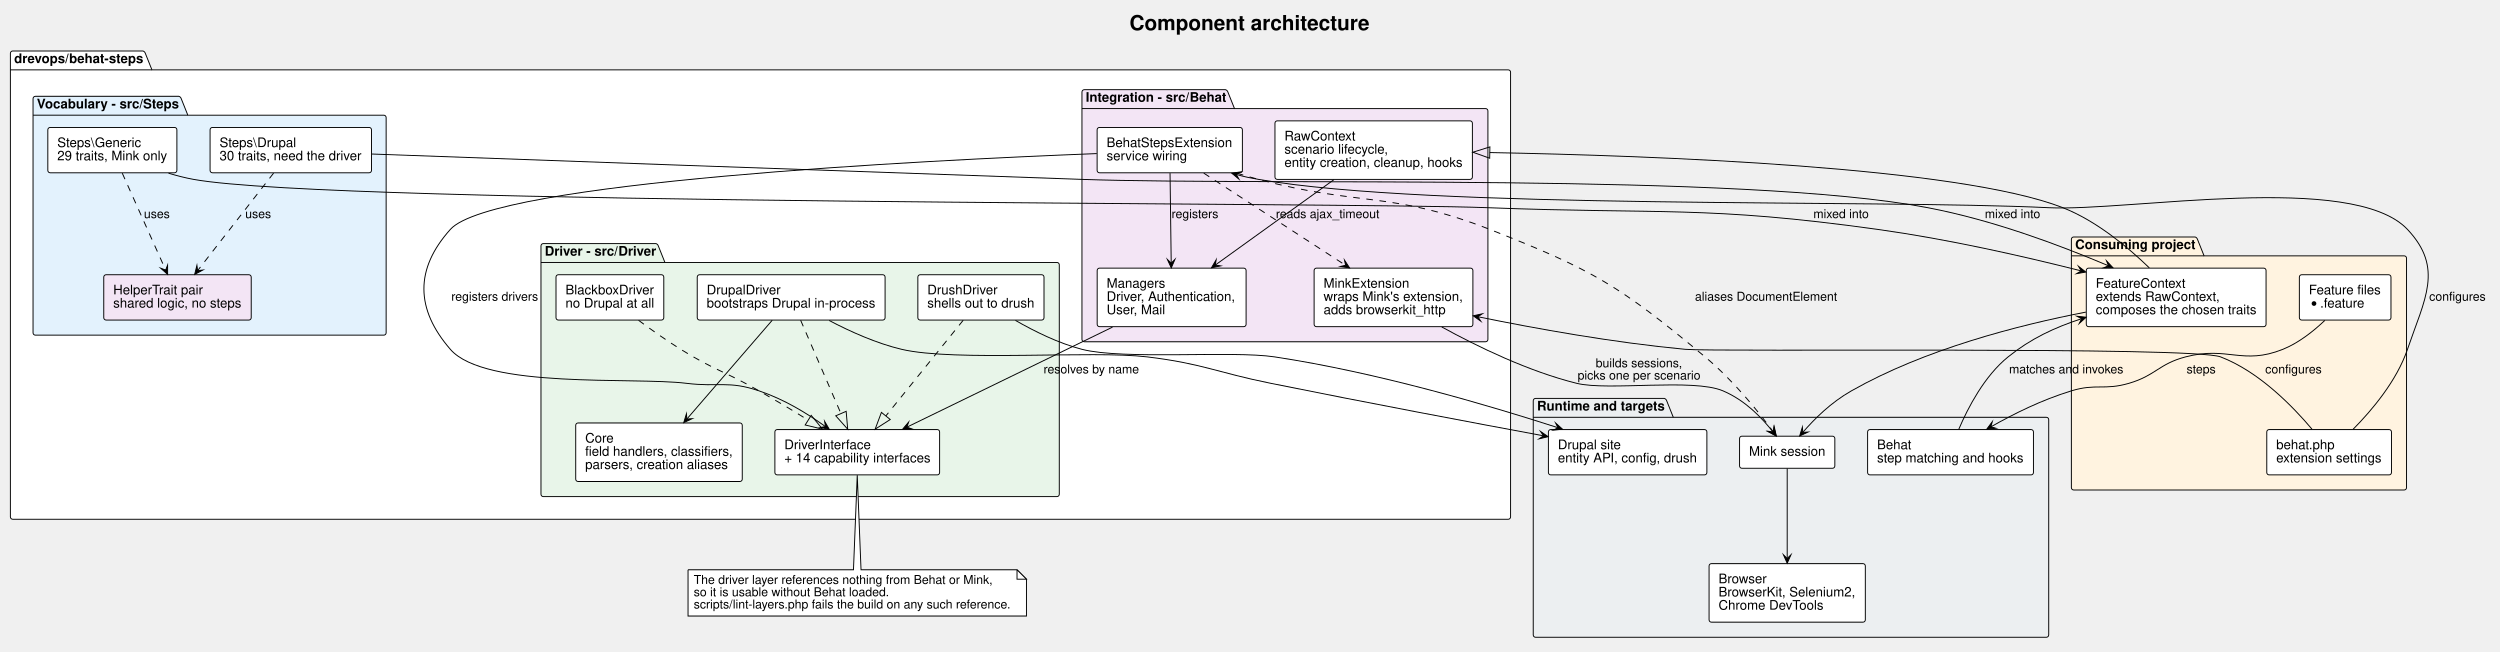
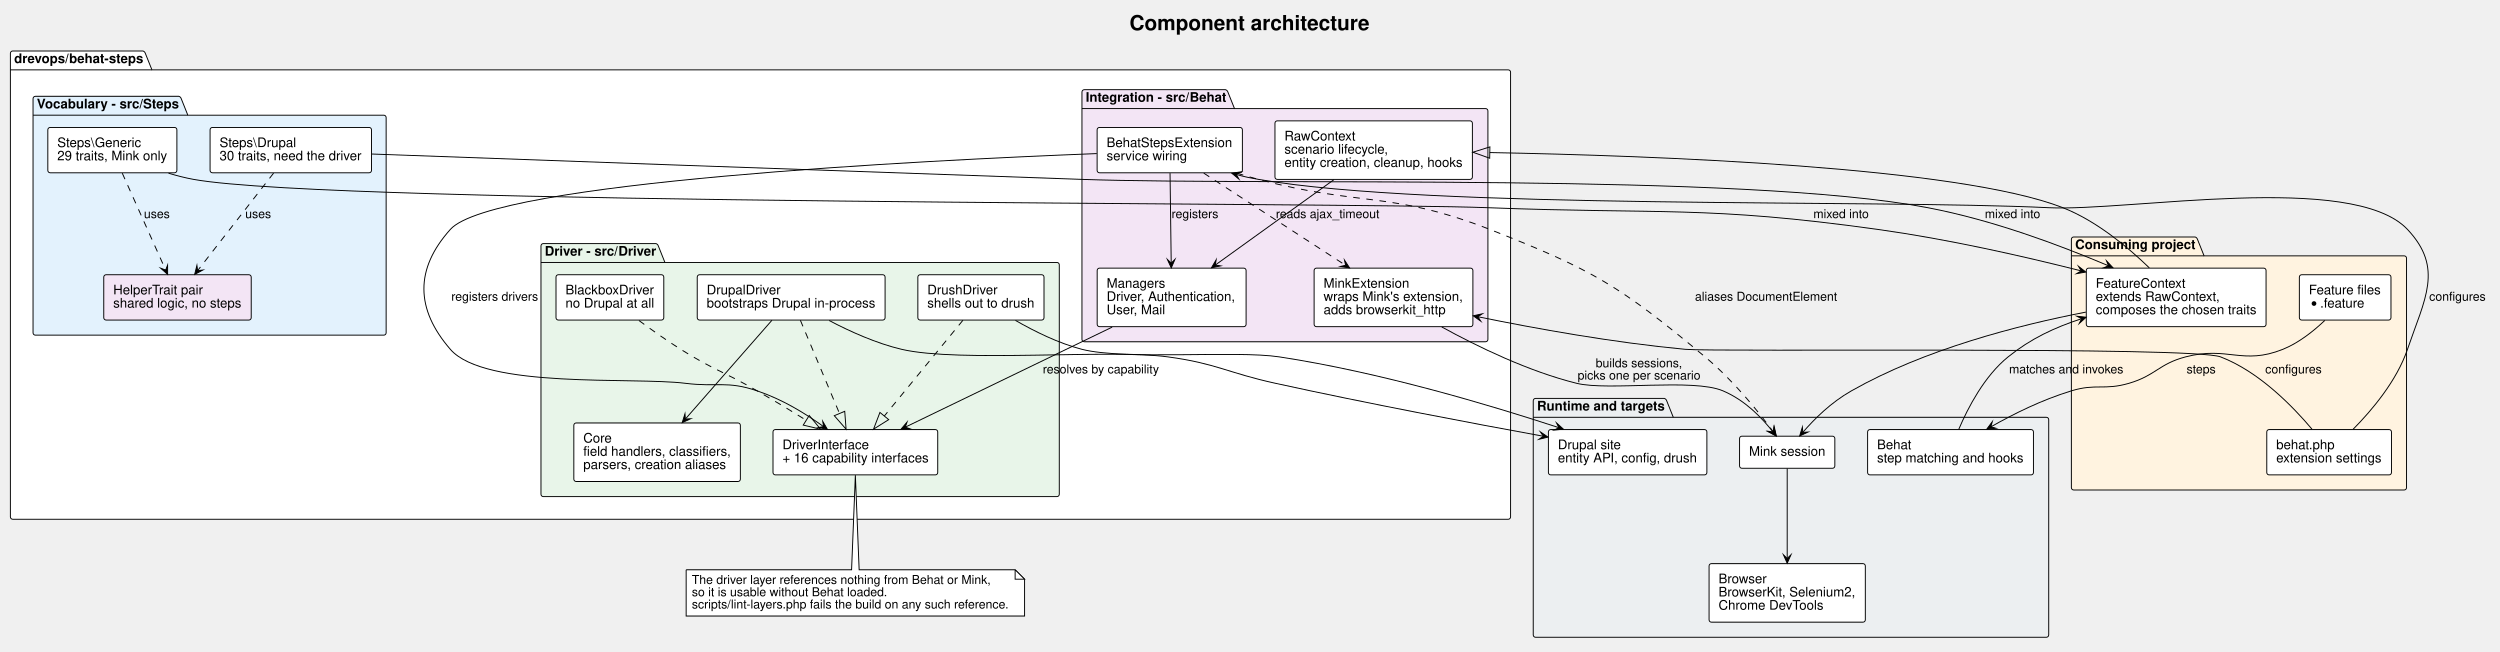
<svg xmlns="http://www.w3.org/2000/svg" contentStyleType="text/css" data-diagram-type="DESCRIPTION" height="690px" preserveAspectRatio="none" style="width:2648px;height:690px;background:#FFFFFF;" version="1.1" viewBox="0 0 2648 690" width="2648px" zoomAndPan="magnify">
  <defs />
  <g>
    <g class="title" data-source-line="10">
      <text fill="#000000" font-family="Helvetica" font-size="22" font-weight="700" lengthAdjust="spacing" textLength="254.257" x="1196.346" y="31.94">Component architecture</text>
    </g>
    <g class="cluster" data-qualified-name="Consuming project" data-source-line="12" id="ent0001">
      <path d="M2196.5,251 L2325.059,251 A3.75,3.75 0 0 1 2327.559,253.5 L2334.559,271 L2546.5,271 A2.5,2.5 0 0 1 2549,273.5 L2549,516.5 A2.5,2.5 0 0 1 2546.5,519 L2196.5,519 A2.5,2.5 0 0 1 2194,516.5 L2194,253.5 A2.5,2.5 0 0 1 2196.5,251" fill="#FFF3E0" style="stroke:#000000;stroke-width:1;" />
      <line style="stroke:#000000;stroke-width:1;" x1="2194" x2="2334.559" y1="271" y2="271" />
      <text fill="#000000" font-family="Helvetica" font-size="14" font-weight="700" lengthAdjust="spacing" textLength="127.559" x="2198" y="263.78">Consuming project</text>
    </g>
    <g class="cluster" data-qualified-name="drevops.behat-steps" data-source-line="18" id="ent0005">
      <path d="M13.5,54 L151.424,54 A3.75,3.75 0 0 1 153.924,56.5 L160.924,74 L1597.5,74 A2.5,2.5 0 0 1 1600,76.5 L1600,547.5 A2.5,2.5 0 0 1 1597.5,550 L13.5,550 A2.5,2.5 0 0 1 11,547.5 L11,56.5 A2.5,2.5 0 0 1 13.5,54" fill="#FFFFFF" style="stroke:#000000;stroke-width:1;" />
      <line style="stroke:#000000;stroke-width:1;" x1="11" x2="160.924" y1="74" y2="74" />
      <text fill="#000000" font-family="Helvetica" font-size="14" font-weight="700" lengthAdjust="spacing" textLength="136.924" x="15" y="66.78">drevops/behat-steps</text>
    </g>
    <g class="cluster" data-qualified-name="drevops.behat-steps.Vocabulary - src.Steps" data-source-line="20" id="ent0006">
      <path d="M37.5,102 L189.451,102 A3.75,3.75 0 0 1 191.951,104.5 L198.951,122 L406.5,122 A2.5,2.5 0 0 1 409,124.5 L409,352.5 A2.5,2.5 0 0 1 406.5,355 L37.5,355 A2.5,2.5 0 0 1 35,352.5 L35,104.5 A2.5,2.5 0 0 1 37.5,102" fill="#E3F2FD" style="stroke:#000000;stroke-width:1;" />
      <line style="stroke:#000000;stroke-width:1;" x1="35" x2="198.951" y1="122" y2="122" />
      <text fill="#000000" font-family="Helvetica" font-size="14" font-weight="700" lengthAdjust="spacing" textLength="150.951" x="39" y="114.78">Vocabulary - src/Steps</text>
    </g>
    <g class="cluster" data-qualified-name="drevops.behat-steps.Integration - src.Behat" data-source-line="26" id="ent0010">
      <path d="M1148.5,95 L1298.079,95 A3.75,3.75 0 0 1 1300.579,97.5 L1307.579,115 L1573.5,115 A2.5,2.5 0 0 1 1576,117.5 L1576,359.5 A2.5,2.5 0 0 1 1573.5,362 L1148.5,362 A2.5,2.5 0 0 1 1146,359.5 L1146,97.5 A2.5,2.5 0 0 1 1148.5,95" fill="#F3E5F5" style="stroke:#000000;stroke-width:1;" />
      <line style="stroke:#000000;stroke-width:1;" x1="1146" x2="1307.579" y1="115" y2="115" />
      <text fill="#000000" font-family="Helvetica" font-size="14" font-weight="700" lengthAdjust="spacing" textLength="148.579" x="1150" y="107.78">Integration - src/Behat</text>
    </g>
    <g class="cluster" data-qualified-name="drevops.behat-steps.Driver - src.Driver" data-source-line="33" id="ent0015">
      <path d="M575.5,258 L694.789,258 A3.75,3.75 0 0 1 697.289,260.5 L704.289,278 L1119.5,278 A2.5,2.5 0 0 1 1122,280.5 L1122,523.5 A2.5,2.5 0 0 1 1119.5,526 L575.5,526 A2.5,2.5 0 0 1 573,523.5 L573,260.5 A2.5,2.5 0 0 1 575.5,258" fill="#E8F5E9" style="stroke:#000000;stroke-width:1;" />
      <line style="stroke:#000000;stroke-width:1;" x1="573" x2="704.289" y1="278" y2="278" />
      <text fill="#000000" font-family="Helvetica" font-size="14" font-weight="700" lengthAdjust="spacing" textLength="118.289" x="577" y="270.78">Driver - src/Driver</text>
    </g>
    <g class="cluster" data-qualified-name="Runtime and targets" data-source-line="42" id="ent0021">
      <path d="M1626.5,422 L1762.852,422 A3.75,3.75 0 0 1 1765.352,424.5 L1772.352,442 L2167.5,442 A2.5,2.5 0 0 1 2170,444.5 L2170,672.5 A2.5,2.5 0 0 1 2167.5,675 L1626.5,675 A2.5,2.5 0 0 1 1624,672.5 L1624,424.5 A2.5,2.5 0 0 1 1626.5,422" fill="#ECEFF1" style="stroke:#000000;stroke-width:1;" />
      <line style="stroke:#000000;stroke-width:1;" x1="1624" x2="1772.352" y1="442" y2="442" />
      <text fill="#000000" font-family="Helvetica" font-size="14" font-weight="700" lengthAdjust="spacing" textLength="135.352" x="1628" y="434.78">Runtime and targets</text>
    </g>
    <g class="entity" data-qualified-name="Consuming project.Features" data-source-line="13" id="ent0002">
      <rect fill="#FFFFFF" height="48" rx="2.5" ry="2.5" style="stroke:#000000;stroke-width:1;" width="97.034" x="2435.48" y="291" />
      <text fill="#000000" font-family="Helvetica" font-size="14" lengthAdjust="spacing" textLength="77.034" x="2445.48" y="311.78">Feature files</text>
      <ellipse cx="2450.98" cy="321.5" fill="#000000" rx="2.5" ry="2.5" />
      <text fill="#000000" font-family="Helvetica" font-size="14" lengthAdjust="spacing" textLength="47.476" x="2457.48" y="325.78">.feature</text>
    </g>
    <g class="entity" data-qualified-name="Consuming project.Config" data-source-line="14" id="ent0003">
      <rect fill="#FFFFFF" height="48" rx="2.5" ry="2.5" style="stroke:#000000;stroke-width:1;" width="132.068" x="2400.97" y="455" />
      <text fill="#000000" font-family="Helvetica" font-size="14" lengthAdjust="spacing" textLength="62.282" x="2410.97" y="475.78">behat.php</text>
      <text fill="#000000" font-family="Helvetica" font-size="14" lengthAdjust="spacing" textLength="112.068" x="2410.97" y="489.78">extension settings</text>
    </g>
    <g class="entity" data-qualified-name="Consuming project.Consumer" data-source-line="15" id="ent0004">
      <rect fill="#FFFFFF" height="62" rx="2.5" ry="2.5" style="stroke:#000000;stroke-width:1;" width="190.42" x="2209.79" y="284" />
      <text fill="#000000" font-family="Helvetica" font-size="14" lengthAdjust="spacing" textLength="96.496" x="2219.79" y="304.78">FeatureContext</text>
      <text fill="#000000" font-family="Helvetica" font-size="14" lengthAdjust="spacing" textLength="133.068" x="2219.79" y="318.78">extends RawContext,</text>
      <text fill="#000000" font-family="Helvetica" font-size="14" lengthAdjust="spacing" textLength="170.42" x="2219.79" y="332.78">composes the chosen traits</text>
    </g>
    <g class="entity" data-qualified-name="drevops.behat-steps.Vocabulary - src.Steps.Generic" data-source-line="21" id="ent0007">
      <rect fill="#FFFFFF" height="48" rx="2.5" ry="2.5" style="stroke:#000000;stroke-width:1;" width="136.71" x="50.65" y="135" />
      <text fill="#000000" font-family="Helvetica" font-size="14" lengthAdjust="spacing" textLength="88.71" x="60.65" y="155.78">Steps\Generic</text>
      <text fill="#000000" font-family="Helvetica" font-size="14" lengthAdjust="spacing" textLength="116.71" x="60.65" y="169.78">29 traits, Mink only</text>
    </g>
    <g class="entity" data-qualified-name="drevops.behat-steps.Vocabulary - src.Steps.DrupalSteps" data-source-line="22" id="ent0008">
      <rect fill="#FFFFFF" height="48" rx="2.5" ry="2.5" style="stroke:#000000;stroke-width:1;" width="170.972" x="222.51" y="135" />
      <text fill="#000000" font-family="Helvetica" font-size="14" lengthAdjust="spacing" textLength="80.931" x="232.51" y="155.78">Steps\Drupal</text>
      <text fill="#000000" font-family="Helvetica" font-size="14" lengthAdjust="spacing" textLength="150.972" x="232.51" y="169.78">30 traits, need the driver</text>
    </g>
    <g class="entity" data-qualified-name="drevops.behat-steps.Vocabulary - src.Steps.Helpers" data-source-line="23" id="ent0009">
      <rect fill="#F3E5F5" height="48" rx="2.5" ry="2.5" style="stroke:#000000;stroke-width:1;" width="156.192" x="109.9" y="291" />
      <text fill="#000000" font-family="Helvetica" font-size="14" lengthAdjust="spacing" textLength="96.476" x="119.9" y="311.78">HelperTrait pair</text>
      <text fill="#000000" font-family="Helvetica" font-size="14" lengthAdjust="spacing" textLength="136.192" x="119.9" y="325.78">shared logic, no steps</text>
    </g>
    <g class="entity" data-qualified-name="drevops.behat-steps.Integration - src.Behat.Ext" data-source-line="27" id="ent0011">
      <rect fill="#FFFFFF" height="48" rx="2.5" ry="2.5" style="stroke:#000000;stroke-width:1;" width="153.868" x="1162.07" y="135" />
      <text fill="#000000" font-family="Helvetica" font-size="14" lengthAdjust="spacing" textLength="133.868" x="1172.07" y="155.78">BehatStepsExtension</text>
      <text fill="#000000" font-family="Helvetica" font-size="14" lengthAdjust="spacing" textLength="84.8" x="1172.07" y="169.78">service wiring</text>
    </g>
    <g class="entity" data-qualified-name="drevops.behat-steps.Integration - src.Behat.RawCtx" data-source-line="28" id="ent0012">
      <rect fill="#FFFFFF" height="62" rx="2.5" ry="2.5" style="stroke:#000000;stroke-width:1;" width="209.116" x="1350.44" y="128" />
      <text fill="#000000" font-family="Helvetica" font-size="14" lengthAdjust="spacing" textLength="76.255" x="1360.44" y="148.78">RawContext</text>
      <text fill="#000000" font-family="Helvetica" font-size="14" lengthAdjust="spacing" textLength="110.489" x="1360.44" y="162.78">scenario lifecycle,</text>
      <text fill="#000000" font-family="Helvetica" font-size="14" lengthAdjust="spacing" textLength="189.116" x="1360.44" y="176.78">entity creation, cleanup, hooks</text>
    </g>
    <g class="entity" data-qualified-name="drevops.behat-steps.Integration - src.Behat.Managers" data-source-line="29" id="ent0013">
      <rect fill="#FFFFFF" height="62" rx="2.5" ry="2.5" style="stroke:#000000;stroke-width:1;" width="157.731" x="1162.13" y="284" />
      <text fill="#000000" font-family="Helvetica" font-size="14" lengthAdjust="spacing" textLength="62.255" x="1172.13" y="304.78">Managers</text>
      <text fill="#000000" font-family="Helvetica" font-size="14" lengthAdjust="spacing" textLength="137.731" x="1172.13" y="318.78">Driver, Authentication,</text>
      <text fill="#000000" font-family="Helvetica" font-size="14" lengthAdjust="spacing" textLength="63.007" x="1172.13" y="332.78">User, Mail</text>
    </g>
    <g class="entity" data-qualified-name="drevops.behat-steps.Integration - src.Behat.MinkExt" data-source-line="30" id="ent0014">
      <rect fill="#FFFFFF" height="62" rx="2.5" ry="2.5" style="stroke:#000000;stroke-width:1;" width="168.176" x="1391.91" y="284" />
      <text fill="#000000" font-family="Helvetica" font-size="14" lengthAdjust="spacing" textLength="91.041" x="1401.91" y="304.78">MinkExtension</text>
      <text fill="#000000" font-family="Helvetica" font-size="14" lengthAdjust="spacing" textLength="148.176" x="1401.91" y="318.78">wraps Mink's extension,</text>
      <text fill="#000000" font-family="Helvetica" font-size="14" lengthAdjust="spacing" textLength="129.179" x="1401.91" y="332.78">adds browserkit_http</text>
    </g>
    <g class="entity" data-qualified-name="drevops.behat-steps.Driver - src.Driver.DriverIface" data-source-line="34" id="ent0016">
-       <rect fill="#FFFFFF" height="48" rx="2.5" ry="2.5" style="stroke:#000000;stroke-width:1;" width="174.478" x="820.76" y="455" />
-       <text fill="#000000" font-family="Helvetica" font-size="14" lengthAdjust="spacing" textLength="91.807" x="830.76" y="475.78">DriverInterface</text>
-       <text fill="#000000" font-family="Helvetica" font-size="14" lengthAdjust="spacing" textLength="154.478" x="830.76" y="489.78">+ 14 capability interfaces</text>
+       <rect fill="#FFFFFF" height="48" rx="2.5" ry="2.5" style="stroke:#000000;stroke-width:1;" width="174.478" x="818.76" y="455" />
+       <text fill="#000000" font-family="Helvetica" font-size="14" lengthAdjust="spacing" textLength="91.807" x="828.76" y="475.78">DriverInterface</text>
+       <text fill="#000000" font-family="Helvetica" font-size="14" lengthAdjust="spacing" textLength="154.478" x="828.76" y="489.78">+ 16 capability interfaces</text>
    </g>
    <g class="entity" data-qualified-name="drevops.behat-steps.Driver - src.Driver.DrupalDrv" data-source-line="35" id="ent0017">
      <rect fill="#FFFFFF" height="48" rx="2.5" ry="2.5" style="stroke:#000000;stroke-width:1;" width="198.972" x="738.51" y="291" />
      <text fill="#000000" font-family="Helvetica" font-size="14" lengthAdjust="spacing" textLength="78.572" x="748.51" y="311.78">DrupalDriver</text>
      <text fill="#000000" font-family="Helvetica" font-size="14" lengthAdjust="spacing" textLength="178.972" x="748.51" y="325.78">bootstraps Drupal in-process</text>
    </g>
    <g class="entity" data-qualified-name="drevops.behat-steps.Driver - src.Driver.DrushDrv" data-source-line="36" id="ent0018">
      <rect fill="#FFFFFF" height="48" rx="2.5" ry="2.5" style="stroke:#000000;stroke-width:1;" width="133.62" x="972.19" y="291" />
      <text fill="#000000" font-family="Helvetica" font-size="14" lengthAdjust="spacing" textLength="74.676" x="982.19" y="311.78">DrushDriver</text>
      <text fill="#000000" font-family="Helvetica" font-size="14" lengthAdjust="spacing" textLength="113.62" x="982.19" y="325.78">shells out to drush</text>
    </g>
    <g class="entity" data-qualified-name="drevops.behat-steps.Driver - src.Driver.BlackboxDrv" data-source-line="37" id="ent0019">
      <rect fill="#FFFFFF" height="48" rx="2.5" ry="2.5" style="stroke:#000000;stroke-width:1;" width="114.165" x="588.92" y="291" />
      <text fill="#000000" font-family="Helvetica" font-size="14" lengthAdjust="spacing" textLength="94.138" x="598.92" y="311.78">BlackboxDriver</text>
      <text fill="#000000" font-family="Helvetica" font-size="14" lengthAdjust="spacing" textLength="94.165" x="598.92" y="325.78">no Drupal at all</text>
    </g>
    <g class="entity" data-qualified-name="drevops.behat-steps.Driver - src.Driver.Core" data-source-line="38" id="ent0020">
-       <rect fill="#FFFFFF" height="62" rx="2.5" ry="2.5" style="stroke:#000000;stroke-width:1;" width="176.399" x="609.8" y="448" />
-       <text fill="#000000" font-family="Helvetica" font-size="14" lengthAdjust="spacing" textLength="30.345" x="619.8" y="468.78">Core</text>
-       <text fill="#000000" font-family="Helvetica" font-size="14" lengthAdjust="spacing" textLength="156.399" x="619.8" y="482.78">field handlers, classifiers,</text>
-       <text fill="#000000" font-family="Helvetica" font-size="14" lengthAdjust="spacing" textLength="151.737" x="619.8" y="496.78">parsers, creation aliases</text>
+       <rect fill="#FFFFFF" height="62" rx="2.5" ry="2.5" style="stroke:#000000;stroke-width:1;" width="176.399" x="607.8" y="448" />
+       <text fill="#000000" font-family="Helvetica" font-size="14" lengthAdjust="spacing" textLength="30.345" x="617.8" y="468.78">Core</text>
+       <text fill="#000000" font-family="Helvetica" font-size="14" lengthAdjust="spacing" textLength="156.399" x="617.8" y="482.78">field handlers, classifiers,</text>
+       <text fill="#000000" font-family="Helvetica" font-size="14" lengthAdjust="spacing" textLength="151.737" x="617.8" y="496.78">parsers, creation aliases</text>
    </g>
    <g class="entity" data-qualified-name="Runtime and targets.Behat" data-source-line="43" id="ent0022">
      <rect fill="#FFFFFF" height="48" rx="2.5" ry="2.5" style="stroke:#000000;stroke-width:1;" width="175.654" x="1978.17" y="455" />
      <text fill="#000000" font-family="Helvetica" font-size="14" lengthAdjust="spacing" textLength="36.586" x="1988.17" y="475.78">Behat</text>
      <text fill="#000000" font-family="Helvetica" font-size="14" lengthAdjust="spacing" textLength="155.654" x="1988.17" y="489.78">step matching and hooks</text>
    </g>
    <g class="entity" data-qualified-name="Runtime and targets.Mink" data-source-line="44" id="ent0023">
      <rect fill="#FFFFFF" height="34" rx="2.5" ry="2.5" style="stroke:#000000;stroke-width:1;" width="100.917" x="1842.54" y="462" />
      <text fill="#000000" font-family="Helvetica" font-size="14" lengthAdjust="spacing" textLength="80.917" x="1852.54" y="482.78">Mink session</text>
    </g>
    <g class="entity" data-qualified-name="Runtime and targets.Browser" data-source-line="45" id="ent0024">
      <rect fill="#FFFFFF" height="62" rx="2.5" ry="2.5" style="stroke:#000000;stroke-width:1;" width="165.503" x="1810.25" y="597" />
      <text fill="#000000" font-family="Helvetica" font-size="14" lengthAdjust="spacing" textLength="51.345" x="1820.25" y="617.78">Browser</text>
      <text fill="#000000" font-family="Helvetica" font-size="14" lengthAdjust="spacing" textLength="145.503" x="1820.25" y="631.78">BrowserKit, Selenium2,</text>
      <text fill="#000000" font-family="Helvetica" font-size="14" lengthAdjust="spacing" textLength="112.814" x="1820.25" y="645.78">Chrome DevTools</text>
    </g>
    <g class="entity" data-qualified-name="Runtime and targets.Site" data-source-line="46" id="ent0025">
      <rect fill="#FFFFFF" height="48" rx="2.5" ry="2.5" style="stroke:#000000;stroke-width:1;" width="167.855" x="1640.07" y="455" />
      <text fill="#000000" font-family="Helvetica" font-size="14" lengthAdjust="spacing" textLength="66.917" x="1650.07" y="475.78">Drupal site</text>
      <text fill="#000000" font-family="Helvetica" font-size="14" lengthAdjust="spacing" textLength="147.855" x="1650.07" y="489.78">entity API, config, drush</text>
    </g>
    <g class="entity" data-qualified-name="GMN50" data-source-line="79" id="ent0051">
-       <path d="M728.78,603.5 L728.78,652.5 A0,0 0 0 0 728.78,652.5 L1087.228,652.5 A0,0 0 0 0 1087.228,652.5 L1087.228,613.5 L1077.228,603.5 L912,603.5 L908,503.29 L904,603.5 L728.78,603.5 A0,0 0 0 0 728.78,603.5" fill="#FFFFFF" style="stroke:#000000;stroke-width:1;" />
-       <path d="M1077.228,603.5 L1077.228,613.5 L1087.228,613.5 L1077.228,603.5" fill="#FFFFFF" style="stroke:#000000;stroke-width:1;" />
-       <text fill="#000000" font-family="Helvetica" font-size="13" lengthAdjust="spacing" textLength="318.64" x="734.78" y="618.51">The driver layer references nothing from Behat or Mink,</text>
-       <text fill="#000000" font-family="Helvetica" font-size="13" lengthAdjust="spacing" textLength="207.41" x="734.78" y="631.51">so it is usable without Behat loaded.</text>
-       <text fill="#000000" font-family="Helvetica" font-size="13" lengthAdjust="spacing" textLength="337.448" x="734.78" y="644.51">scripts/lint-layers.php fails the build on any such reference.</text>
+       <path d="M726.78,603.5 L726.78,652.5 A0,0 0 0 0 726.78,652.5 L1085.228,652.5 A0,0 0 0 0 1085.228,652.5 L1085.228,613.5 L1075.228,603.5 L910,603.5 L906,503.29 L902,603.5 L726.78,603.5 A0,0 0 0 0 726.78,603.5" fill="#FFFFFF" style="stroke:#000000;stroke-width:1;" />
+       <path d="M1075.228,603.5 L1075.228,613.5 L1085.228,613.5 L1075.228,603.5" fill="#FFFFFF" style="stroke:#000000;stroke-width:1;" />
+       <text fill="#000000" font-family="Helvetica" font-size="13" lengthAdjust="spacing" textLength="318.64" x="732.78" y="618.51">The driver layer references nothing from Behat or Mink,</text>
+       <text fill="#000000" font-family="Helvetica" font-size="13" lengthAdjust="spacing" textLength="207.41" x="732.78" y="631.51">so it is usable without Behat loaded.</text>
+       <text fill="#000000" font-family="Helvetica" font-size="13" lengthAdjust="spacing" textLength="337.448" x="732.78" y="644.51">scripts/lint-layers.php fails the build on any such reference.</text>
    </g>
    <g class="link" data-entity-1="ent0002" data-entity-2="ent0022" data-link-type="dependency" data-source-line="49" id="lnk26">
      <path d="M2462.46,339.37 C2450.54,350.69 2434.76,363.27 2418,370 C2375.39,387.1 2359.41,366.33 2315,378 C2286.54,385.48 2283.25,397.77 2255,406 C2228.75,413.65 2220.15,406 2194,414 C2162.4,423.67 2133.441,438.106 2108.721,452.106" fill="none" id="Features-to-Behat" style="stroke:#000000;stroke-width:1;" />
      <polygon fill="#000000" points="2104.37,454.57,2114.173,453.615,2108.721,452.106,2110.23,446.654,2104.37,454.57" style="stroke:#000000;stroke-width:1;stroke-linejoin:miter;stroke-miterlimit:10;" />
      <text fill="#000000" font-family="Helvetica" font-size="13" lengthAdjust="spacing" textLength="31.072" x="2316" y="395.51">steps</text>
    </g>
    <g class="link" data-entity-1="ent0003" data-entity-2="ent0011" data-link-type="dependency" data-source-line="50" id="lnk27">
      <path d="M2492.44,454.65 C2512.4,434.47 2538.66,403.36 2550,370 C2568.16,316.56 2588.69,284.1 2550,243 C2492.01,181.4 2254.5,224.07 2170,220 C1984.1,211.04 1516.36,221.92 1333,190 C1323.72,188.38 1318.906,187.426 1309.495,184.796" fill="none" id="Config-to-Ext" style="stroke:#000000;stroke-width:1;" />
      <polygon fill="#000000" points="1304.68,183.45,1312.271,189.725,1309.495,184.796,1314.425,182.02,1304.68,183.45" style="stroke:#000000;stroke-width:1;stroke-linejoin:miter;stroke-miterlimit:10;" />
      <text fill="#000000" font-family="Helvetica" font-size="13" lengthAdjust="spacing" textLength="59.979" x="2572.97" y="318.51">configures</text>
    </g>
    <g class="link" data-entity-1="ent0003" data-entity-2="ent0014" data-link-type="dependency" data-source-line="51" id="lnk28">
      <path d="M2448.82,454.54 C2428.33,430.17 2392.53,393.49 2352,378 C2322.57,366.76 1816.37,372.94 1785,370 C1708.41,362.81 1627.169,348.12 1565.329,335.49" fill="none" id="Config-to-MinkExt" style="stroke:#000000;stroke-width:1;" />
      <polygon fill="#000000" points="1560.43,334.49,1568.447,340.21,1565.329,335.49,1570.048,332.372,1560.43,334.49" style="stroke:#000000;stroke-width:1;stroke-linejoin:miter;stroke-miterlimit:10;" />
      <text fill="#000000" font-family="Helvetica" font-size="13" lengthAdjust="spacing" textLength="59.979" x="2399.3" y="395.51">configures</text>
    </g>
    <g class="link" data-entity-1="ent0022" data-entity-2="ent0004" data-link-type="dependency" data-source-line="52" id="lnk29">
      <path d="M2074.8,454.56 C2084.4,431.97 2101.84,398.31 2127,378 C2150.81,358.78 2176.215,346.876 2204.915,337.546" fill="none" id="Behat-to-Consumer" style="stroke:#000000;stroke-width:1;" />
      <polygon fill="#000000" points="2209.67,336,2199.874,334.978,2204.915,337.546,2202.348,342.587,2209.67,336" style="stroke:#000000;stroke-width:1;stroke-linejoin:miter;stroke-miterlimit:10;" />
      <text fill="#000000" font-family="Helvetica" font-size="13" lengthAdjust="spacing" textLength="122.123" x="2128" y="395.51">matches and invokes</text>
    </g>
    <g class="link" data-entity-1="ent0007" data-entity-2="ent0004" data-link-type="dependency" data-source-line="54" id="lnk30">
      <path d="M178.5,183.44 C187.27,186.1 196.29,188.43 205,190 C354.94,217.09 1423.74,214.1 1576,220 C1759.7,227.12 1806.92,217.65 1989,243 C2063.77,253.41 2142.172,271.206 2204.452,286.936" fill="none" id="Generic-to-Consumer" style="stroke:#000000;stroke-width:1;" />
      <polygon fill="#000000" points="2209.3,288.16,2201.553,282.078,2204.452,286.936,2199.595,289.834,2209.3,288.16" style="stroke:#000000;stroke-width:1;stroke-linejoin:miter;stroke-miterlimit:10;" />
      <text fill="#000000" font-family="Helvetica" font-size="13" lengthAdjust="spacing" textLength="59.249" x="1920.71" y="231.01">mixed into</text>
    </g>
    <g class="link" data-entity-1="ent0008" data-entity-2="ent0004" data-link-type="dependency" data-source-line="55" id="lnk31">
      <path d="M393.95,163.14 C545.74,168.68 871.2,180.48 1146,190 C1345.1,196.9 1846.3,182.69 2042,220 C2110.83,233.12 2181.146,259.43 2233.356,281.55" fill="none" id="DrupalSteps-to-Consumer" style="stroke:#000000;stroke-width:1;" />
      <polygon fill="#000000" points="2237.96,283.5,2231.233,276.306,2233.356,281.55,2228.113,283.672,2237.96,283.5" style="stroke:#000000;stroke-width:1;stroke-linejoin:miter;stroke-miterlimit:10;" />
      <text fill="#000000" font-family="Helvetica" font-size="13" lengthAdjust="spacing" textLength="59.249" x="2102.34" y="231.01">mixed into</text>
    </g>
    <g class="link" data-entity-1="ent0007" data-entity-2="ent0009" data-link-type="dependency" data-source-line="56" id="lnk32">
      <path d="M129.48,183.39 C142.49,212.42 162.495,257.067 175.495,286.077" fill="none" id="Generic-to-Helpers" style="stroke:#000000;stroke-width:1;stroke-dasharray:7,7;" />
      <polygon fill="#000000" points="177.54,290.64,177.51,280.791,175.495,286.077,170.209,284.063,177.54,290.64" style="stroke:#000000;stroke-width:1;stroke-linejoin:miter;stroke-miterlimit:10;" />
      <text fill="#000000" font-family="Helvetica" font-size="13" lengthAdjust="spacing" textLength="27.46" x="152.43" y="231.01">uses</text>
    </g>
    <g class="link" data-entity-1="ent0008" data-entity-2="ent0009" data-link-type="dependency" data-source-line="57" id="lnk33">
      <path d="M289.77,183.39 C267.15,212.42 231.884,257.686 209.274,286.696" fill="none" id="DrupalSteps-to-Helpers" style="stroke:#000000;stroke-width:1;stroke-dasharray:7,7;" />
      <polygon fill="#000000" points="206.2,290.64,214.887,286,209.274,286.696,208.578,281.082,206.2,290.64" style="stroke:#000000;stroke-width:1;stroke-linejoin:miter;stroke-miterlimit:10;" />
      <text fill="#000000" font-family="Helvetica" font-size="13" lengthAdjust="spacing" textLength="27.46" x="259.75" y="231.01">uses</text>
    </g>
    <g class="link" data-entity-1="ent0004" data-entity-2="ent0012" data-link-type="extension" data-source-line="59" id="lnk34">
      <path d="M2276.57,283.75 C2254.02,261.9 2220.48,233.9 2185,220 C2073.99,176.53 1751.987,164.891 1577.987,161.591" fill="none" id="Consumer-to-RawCtx" style="stroke:#000000;stroke-width:1;" />
      <polygon fill="none" points="1559.99,161.25,1577.873,167.59,1578.101,155.592,1559.99,161.25" style="stroke:#000000;stroke-width:1;stroke-linejoin:miter;stroke-miterlimit:10;" />
    </g>
    <g class="link" data-entity-1="ent0011" data-entity-2="ent0013" data-link-type="dependency" data-source-line="60" id="lnk35">
      <path d="M1239.3,183.39 C1239.65,210.23 1240.165,249.33 1240.545,278.76" fill="none" id="Ext-to-Managers" style="stroke:#000000;stroke-width:1;" />
      <polygon fill="#000000" points="1240.61,283.76,1244.494,274.709,1240.545,278.76,1236.494,274.812,1240.61,283.76" style="stroke:#000000;stroke-width:1;stroke-linejoin:miter;stroke-miterlimit:10;" />
      <text fill="#000000" font-family="Helvetica" font-size="13" lengthAdjust="spacing" textLength="49.848" x="1240.94" y="231.01">registers</text>
    </g>
    <g class="link" data-entity-1="ent0011" data-entity-2="ent0016" data-link-type="dependency" data-source-line="61" id="lnk36">
-       <path d="M1161.71,162.68 C977.05,169.88 522.21,192.6 477,243 C439.31,285.02 440.04,327.34 477,370 C513.75,412.42 671.3,399.1 727,406 C761.15,410.23 771.42,402.93 804,414 C831.1,423.21 854.48,437.582 874.36,451.872" fill="none" id="Ext-to-DriverIface" style="stroke:#000000;stroke-width:1;" />
-       <polygon fill="#000000" points="878.42,454.79,873.447,446.289,874.36,451.872,868.777,452.785,878.42,454.79" style="stroke:#000000;stroke-width:1;stroke-linejoin:miter;stroke-miterlimit:10;" />
+       <path d="M1161.71,162.68 C977.05,169.88 522.21,192.6 477,243 C439.31,285.02 440.05,327.33 477,370 C513.6,412.27 670.52,399.07 726,406 C759.7,410.21 769.85,403.05 802,414 C829.09,423.23 852.469,437.603 872.359,451.893" fill="none" id="Ext-to-DriverIface" style="stroke:#000000;stroke-width:1;" />
+       <polygon fill="#000000" points="876.42,454.81,871.445,446.31,872.359,451.893,866.777,452.807,876.42,454.81" style="stroke:#000000;stroke-width:1;stroke-linejoin:miter;stroke-miterlimit:10;" />
      <text fill="#000000" font-family="Helvetica" font-size="13" lengthAdjust="spacing" textLength="92.466" x="478" y="318.51">registers drivers</text>
    </g>
    <g class="link" data-entity-1="ent0011" data-entity-2="ent0014" data-link-type="dependency" data-source-line="62" id="lnk37">
      <path d="M1275,183.39 C1316.3,210.23 1379.977,251.606 1425.267,281.036" fill="none" id="Ext-to-MinkExt" style="stroke:#000000;stroke-width:1;stroke-dasharray:7,7;" />
      <polygon fill="#000000" points="1429.46,283.76,1424.093,275.502,1425.267,281.036,1419.734,282.21,1429.46,283.76" style="stroke:#000000;stroke-width:1;stroke-linejoin:miter;stroke-miterlimit:10;" />
      <text fill="#000000" font-family="Helvetica" font-size="13" lengthAdjust="spacing" textLength="109.84" x="1351.39" y="231.01">reads ajax_timeout</text>
    </g>
    <g class="link" data-entity-1="ent0011" data-entity-2="ent0023" data-link-type="dependency" data-source-line="63" id="lnk38">
      <path d="M1310.13,183.49 C1317.82,185.79 1325.55,188.01 1333,190 C1440.63,218.75 1474.29,202.32 1578,243 C1687.63,286 1715.53,302.61 1806,378 C1836.76,403.63 1862.935,436.594 1878.445,457.654" fill="none" id="Ext-to-Mink" style="stroke:#000000;stroke-width:1;stroke-dasharray:7,7;" />
      <polygon fill="#000000" points="1881.41,461.68,1879.294,452.061,1878.445,457.654,1872.852,456.805,1881.41,461.68" style="stroke:#000000;stroke-width:1;stroke-linejoin:miter;stroke-miterlimit:10;" />
      <text fill="#000000" font-family="Helvetica" font-size="13" lengthAdjust="spacing" textLength="151.017" x="1795.3" y="318.51">aliases DocumentElement</text>
    </g>
    <g class="link" data-entity-1="ent0012" data-entity-2="ent0013" data-link-type="dependency" data-source-line="64" id="lnk39">
      <path d="M1412.72,190.43 C1375.2,217.42 1324.738,253.739 1287.248,280.719" fill="none" id="RawCtx-to-Managers" style="stroke:#000000;stroke-width:1;" />
      <polygon fill="#000000" points="1283.19,283.64,1292.832,281.63,1287.248,280.719,1288.159,275.136,1283.19,283.64" style="stroke:#000000;stroke-width:1;stroke-linejoin:miter;stroke-miterlimit:10;" />
    </g>
    <g class="link" data-entity-1="ent0013" data-entity-2="ent0016" data-link-type="dependency" data-source-line="66" id="lnk40">
-       <path d="M1178.37,346.47 C1113.84,377.86 1019.156,423.923 960.556,452.433" fill="none" id="Managers-to-DriverIface" style="stroke:#000000;stroke-width:1;" />
-       <polygon fill="#000000" points="956.06,454.62,965.903,454.279,960.556,452.433,962.403,447.086,956.06,454.62" style="stroke:#000000;stroke-width:1;stroke-linejoin:miter;stroke-miterlimit:10;" />
-       <text fill="#000000" font-family="Helvetica" font-size="13" lengthAdjust="spacing" textLength="101.88" x="1105.33" y="395.51">resolves by name</text>
+       <path d="M1177.99,346.47 C1113.07,377.86 1017.801,423.933 958.851,452.443" fill="none" id="Managers-to-DriverIface" style="stroke:#000000;stroke-width:1;" />
+       <polygon fill="#000000" points="954.35,454.62,964.194,454.303,958.851,452.443,960.711,447.101,954.35,454.62" style="stroke:#000000;stroke-width:1;stroke-linejoin:miter;stroke-miterlimit:10;" />
+       <text fill="#000000" font-family="Helvetica" font-size="13" lengthAdjust="spacing" textLength="123.557" x="1104.51" y="395.51">resolves by capability</text>
    </g>
    <g class="link" data-entity-1="ent0017" data-entity-2="ent0016" data-link-type="extension" data-source-line="67" id="lnk41">
-       <path d="M848.03,339.21 C861.3,369.92 877.419,407.227 890.739,438.047" fill="none" id="DrupalDrv-to-DriverIface" style="stroke:#000000;stroke-width:1;stroke-dasharray:7,7;" />
-       <polygon fill="none" points="897.88,454.57,896.247,435.667,885.231,440.427,897.88,454.57" style="stroke:#000000;stroke-width:1;stroke-linejoin:miter;stroke-miterlimit:10;" />
+       <path d="M847.74,339.21 C860.63,369.92 876.262,407.154 889.202,437.974" fill="none" id="DrupalDrv-to-DriverIface" style="stroke:#000000;stroke-width:1;stroke-dasharray:7,7;" />
+       <polygon fill="none" points="896.17,454.57,894.734,435.651,883.67,440.296,896.17,454.57" style="stroke:#000000;stroke-width:1;stroke-linejoin:miter;stroke-miterlimit:10;" />
    </g>
    <g class="link" data-entity-1="ent0018" data-entity-2="ent0016" data-link-type="extension" data-source-line="68" id="lnk42">
-       <path d="M1020.23,339.21 C995.4,369.92 963.188,409.753 938.268,440.573" fill="none" id="DrushDrv-to-DriverIface" style="stroke:#000000;stroke-width:1;stroke-dasharray:7,7;" />
-       <polygon fill="none" points="926.95,454.57,942.933,444.346,933.602,436.8,926.95,454.57" style="stroke:#000000;stroke-width:1;stroke-linejoin:miter;stroke-miterlimit:10;" />
+       <path d="M1019.94,339.21 C994.73,369.92 961.961,409.837 936.661,440.657" fill="none" id="DrushDrv-to-DriverIface" style="stroke:#000000;stroke-width:1;stroke-dasharray:7,7;" />
+       <polygon fill="none" points="925.24,454.57,941.298,444.464,932.023,436.85,925.24,454.57" style="stroke:#000000;stroke-width:1;stroke-linejoin:miter;stroke-miterlimit:10;" />
    </g>
    <g class="link" data-entity-1="ent0019" data-entity-2="ent0016" data-link-type="extension" data-source-line="69" id="lnk43">
-       <path d="M676.37,339.3 C689.76,349.2 705.87,360.6 721,370 C756.47,392.03 767.76,393.27 804,414 C826.64,426.95 836.279,432.67 856.029,445.05" fill="none" id="BlackboxDrv-to-DriverIface" style="stroke:#000000;stroke-width:1;stroke-dasharray:7,7;" />
-       <polygon fill="none" points="871.28,454.61,859.215,439.966,852.842,450.134,871.28,454.61" style="stroke:#000000;stroke-width:1;stroke-linejoin:miter;stroke-miterlimit:10;" />
+       <path d="M676.77,339.5 C690.11,349.32 706.05,360.61 721,370 C755.69,391.79 766.54,393.48 802,414 C824.57,427.06 834.194,432.813 853.964,445.163" fill="none" id="BlackboxDrv-to-DriverIface" style="stroke:#000000;stroke-width:1;stroke-dasharray:7,7;" />
+       <polygon fill="none" points="869.23,454.7,857.143,440.075,850.785,450.252,869.23,454.7" style="stroke:#000000;stroke-width:1;stroke-linejoin:miter;stroke-miterlimit:10;" />
    </g>
    <g class="link" data-entity-1="ent0017" data-entity-2="ent0020" data-link-type="dependency" data-source-line="70" id="lnk44">
-       <path d="M817.94,339.21 C793.29,367.73 754.679,412.417 727.499,443.867" fill="none" id="DrupalDrv-to-Core" style="stroke:#000000;stroke-width:1;" />
-       <polygon fill="#000000" points="724.23,447.65,733.141,443.456,727.499,443.867,727.088,438.225,724.23,447.65" style="stroke:#000000;stroke-width:1;stroke-linejoin:miter;stroke-miterlimit:10;" />
+       <path d="M817.65,339.21 C792.65,367.73 753.466,412.44 725.896,443.89" fill="none" id="DrupalDrv-to-Core" style="stroke:#000000;stroke-width:1;" />
+       <polygon fill="#000000" points="722.6,447.65,731.541,443.519,725.896,443.89,725.525,438.245,722.6,447.65" style="stroke:#000000;stroke-width:1;stroke-linejoin:miter;stroke-miterlimit:10;" />
    </g>
    <g class="link" data-entity-1="ent0014" data-entity-2="ent0023" data-link-type="dependency" data-source-line="72" id="lnk45">
      <path d="M1527.11,346.32 C1565.11,367.2 1619.01,393.36 1670,406 C1703.48,414.3 1793.28,400.46 1825,414 C1848.71,424.12 1866.108,442.431 1878.228,457.831" fill="none" id="MinkExt-to-Mink" style="stroke:#000000;stroke-width:1;" />
      <polygon fill="#000000" points="1881.32,461.76,1878.897,452.214,1878.228,457.831,1872.611,457.161,1881.32,461.76" style="stroke:#000000;stroke-width:1;stroke-linejoin:miter;stroke-miterlimit:10;" />
      <text fill="#000000" font-family="Helvetica" font-size="13" lengthAdjust="spacing" textLength="91.768" x="1690.151" y="389.01">builds sessions,</text>
      <text fill="#000000" font-family="Helvetica" font-size="13" lengthAdjust="spacing" textLength="130.07" x="1671" y="402.01">picks one per scenario</text>
    </g>
    <g class="link" data-entity-1="ent0004" data-entity-2="ent0023" data-link-type="dependency" data-source-line="73" id="lnk46">
      <path d="M2209.36,330.58 C2137.54,344.45 2038.63,369.93 1961,414 C1939.15,426.41 1922.111,443.478 1909.482,457.998" fill="none" id="Consumer-to-Mink" style="stroke:#000000;stroke-width:1;" />
      <polygon fill="#000000" points="1906.2,461.77,1915.125,457.605,1909.482,457.998,1909.089,452.354,1906.2,461.77" style="stroke:#000000;stroke-width:1;stroke-linejoin:miter;stroke-miterlimit:10;" />
    </g>
    <g class="link" data-entity-1="ent0023" data-entity-2="ent0024" data-link-type="dependency" data-source-line="74" id="lnk47">
      <path d="M1893,496.29 C1893,520.44 1893,561.14 1893,591.59" fill="none" id="Mink-to-Browser" style="stroke:#000000;stroke-width:1;" />
      <polygon fill="#000000" points="1893,596.59,1897,587.59,1893,591.59,1889,587.59,1893,596.59" style="stroke:#000000;stroke-width:1;stroke-linejoin:miter;stroke-miterlimit:10;" />
    </g>
    <g class="link" data-entity-1="ent0017" data-entity-2="ent0025" data-link-type="dependency" data-source-line="75" id="lnk48">
-       <path d="M878.24,339.47 C900.16,350.97 928.22,363.68 955,370 C1011.26,383.27 1157.62,371.04 1215,378 C1274.1,385.17 1287.64,394.21 1346,406 C1446.84,426.38 1558.234,447.378 1634.904,461.608" fill="none" id="DrupalDrv-to-Site" style="stroke:#000000;stroke-width:1;" />
-       <polygon fill="#000000" points="1639.82,462.52,1631.701,456.945,1634.904,461.608,1630.241,464.81,1639.82,462.52" style="stroke:#000000;stroke-width:1;stroke-linejoin:miter;stroke-miterlimit:10;" />
+       <path d="M878.23,339.49 C900.15,351.01 928.21,363.72 955,370 C1016.04,384.32 1174.88,369.59 1237,378 C1288.7,385 1300.04,394.83 1351,406 C1449.73,427.64 1559.001,448.274 1634.761,462.074" fill="none" id="DrupalDrv-to-Site" style="stroke:#000000;stroke-width:1;" />
+       <polygon fill="#000000" points="1639.68,462.97,1631.543,457.422,1634.761,462.074,1630.109,465.292,1639.68,462.97" style="stroke:#000000;stroke-width:1;stroke-linejoin:miter;stroke-miterlimit:10;" />
    </g>
    <g class="link" data-entity-1="ent0018" data-entity-2="ent0025" data-link-type="dependency" data-source-line="76" id="lnk49">
-       <path d="M1075.57,339.39 C1095.55,350.87 1121.22,363.59 1146,370 C1189.92,381.37 1305.14,371.21 1350,378 C1458.49,394.42 1575.943,429.032 1650.263,453.062" fill="none" id="DrushDrv-to-Site" style="stroke:#000000;stroke-width:1;" />
-       <polygon fill="#000000" points="1655.02,454.6,1647.687,448.025,1650.263,453.062,1645.226,455.637,1655.02,454.6" style="stroke:#000000;stroke-width:1;stroke-linejoin:miter;stroke-miterlimit:10;" />
+       <path d="M1075.57,339.4 C1095.55,350.88 1121.22,363.6 1146,370 C1191,381.63 1309.05,370.99 1355,378 C1462.11,394.35 1577.919,428.951 1651.219,453.011" fill="none" id="DrushDrv-to-Site" style="stroke:#000000;stroke-width:1;" />
+       <polygon fill="#000000" points="1655.97,454.57,1648.666,447.963,1651.219,453.011,1646.171,455.564,1655.97,454.57" style="stroke:#000000;stroke-width:1;stroke-linejoin:miter;stroke-miterlimit:10;" />
    </g>
  </g>
</svg>
